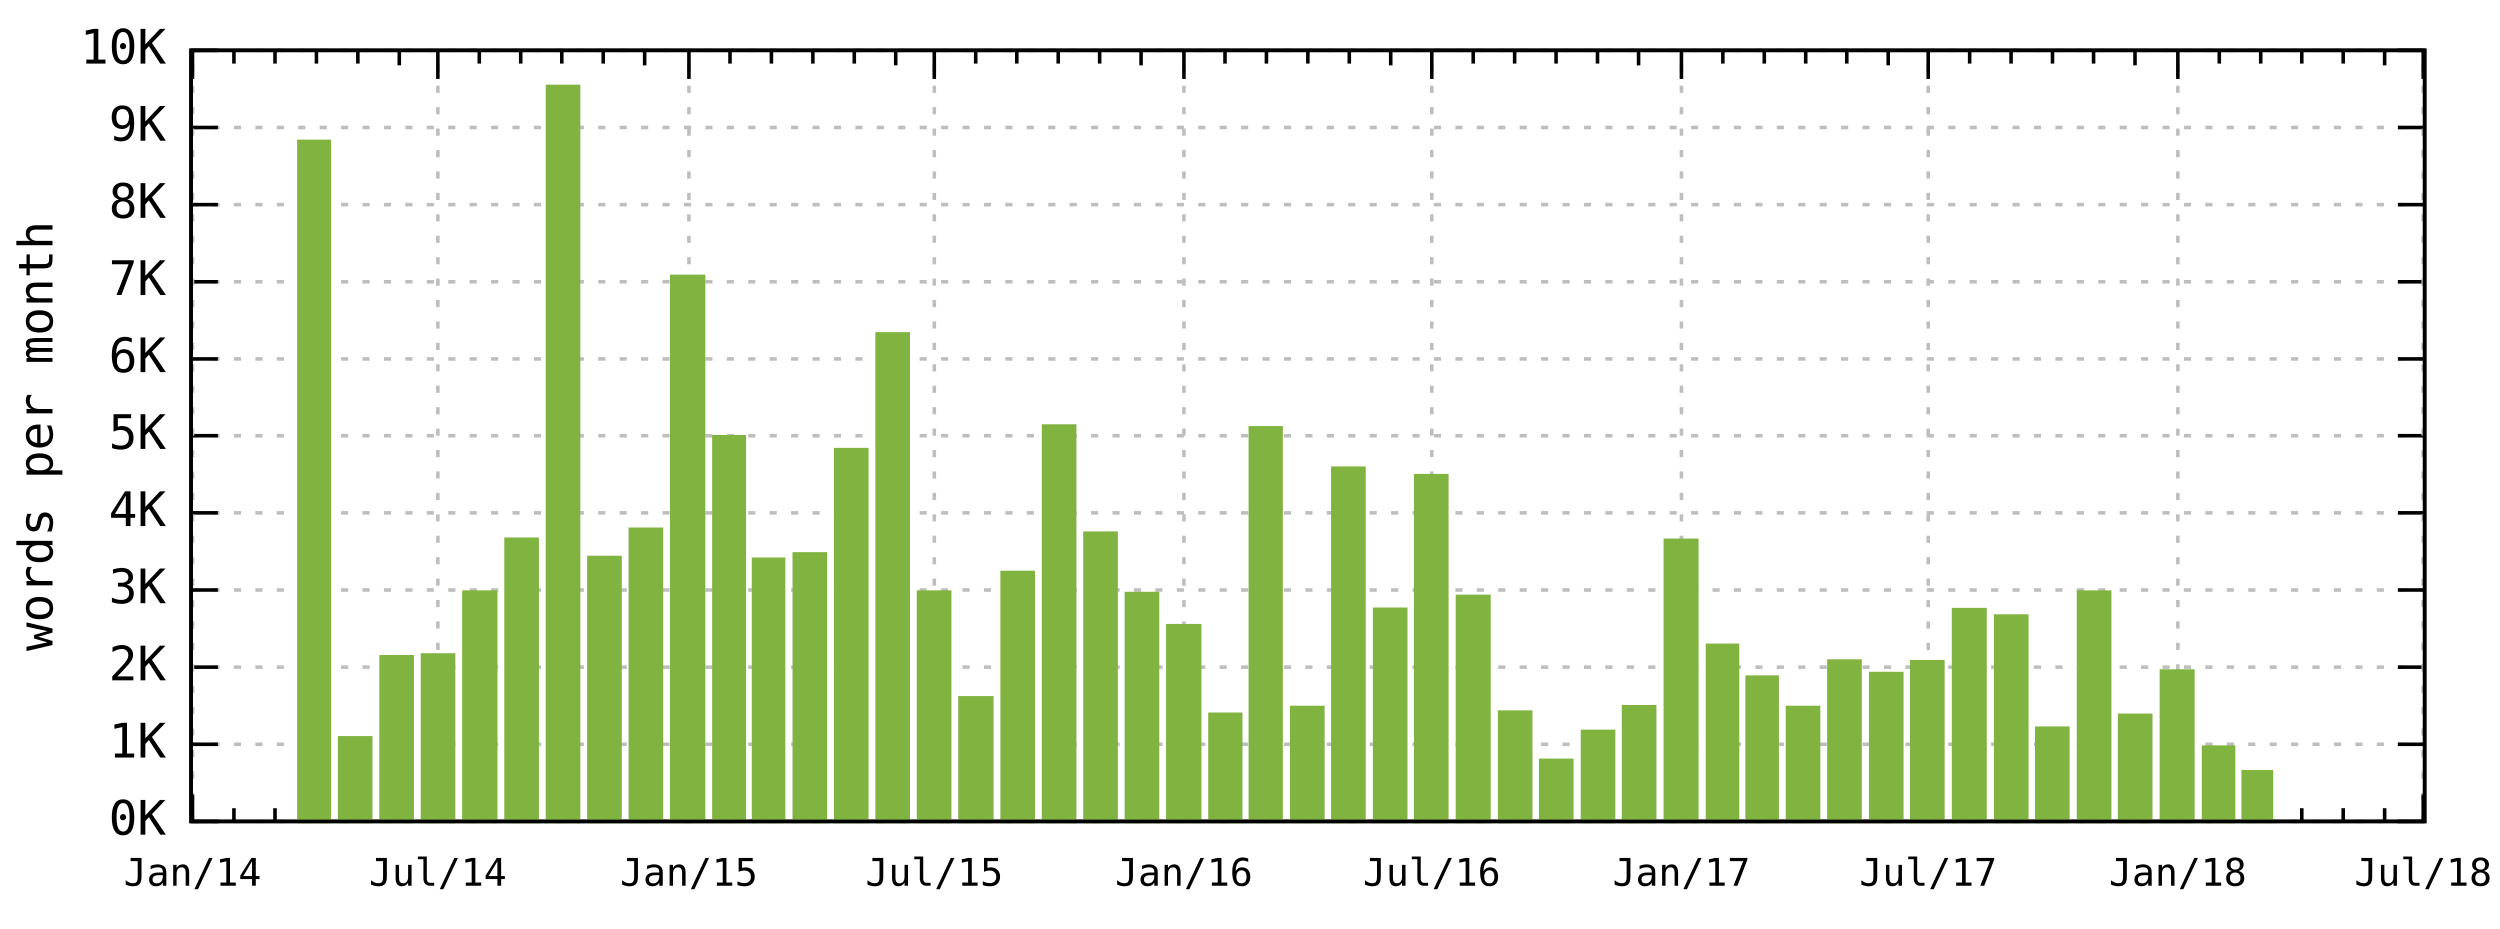
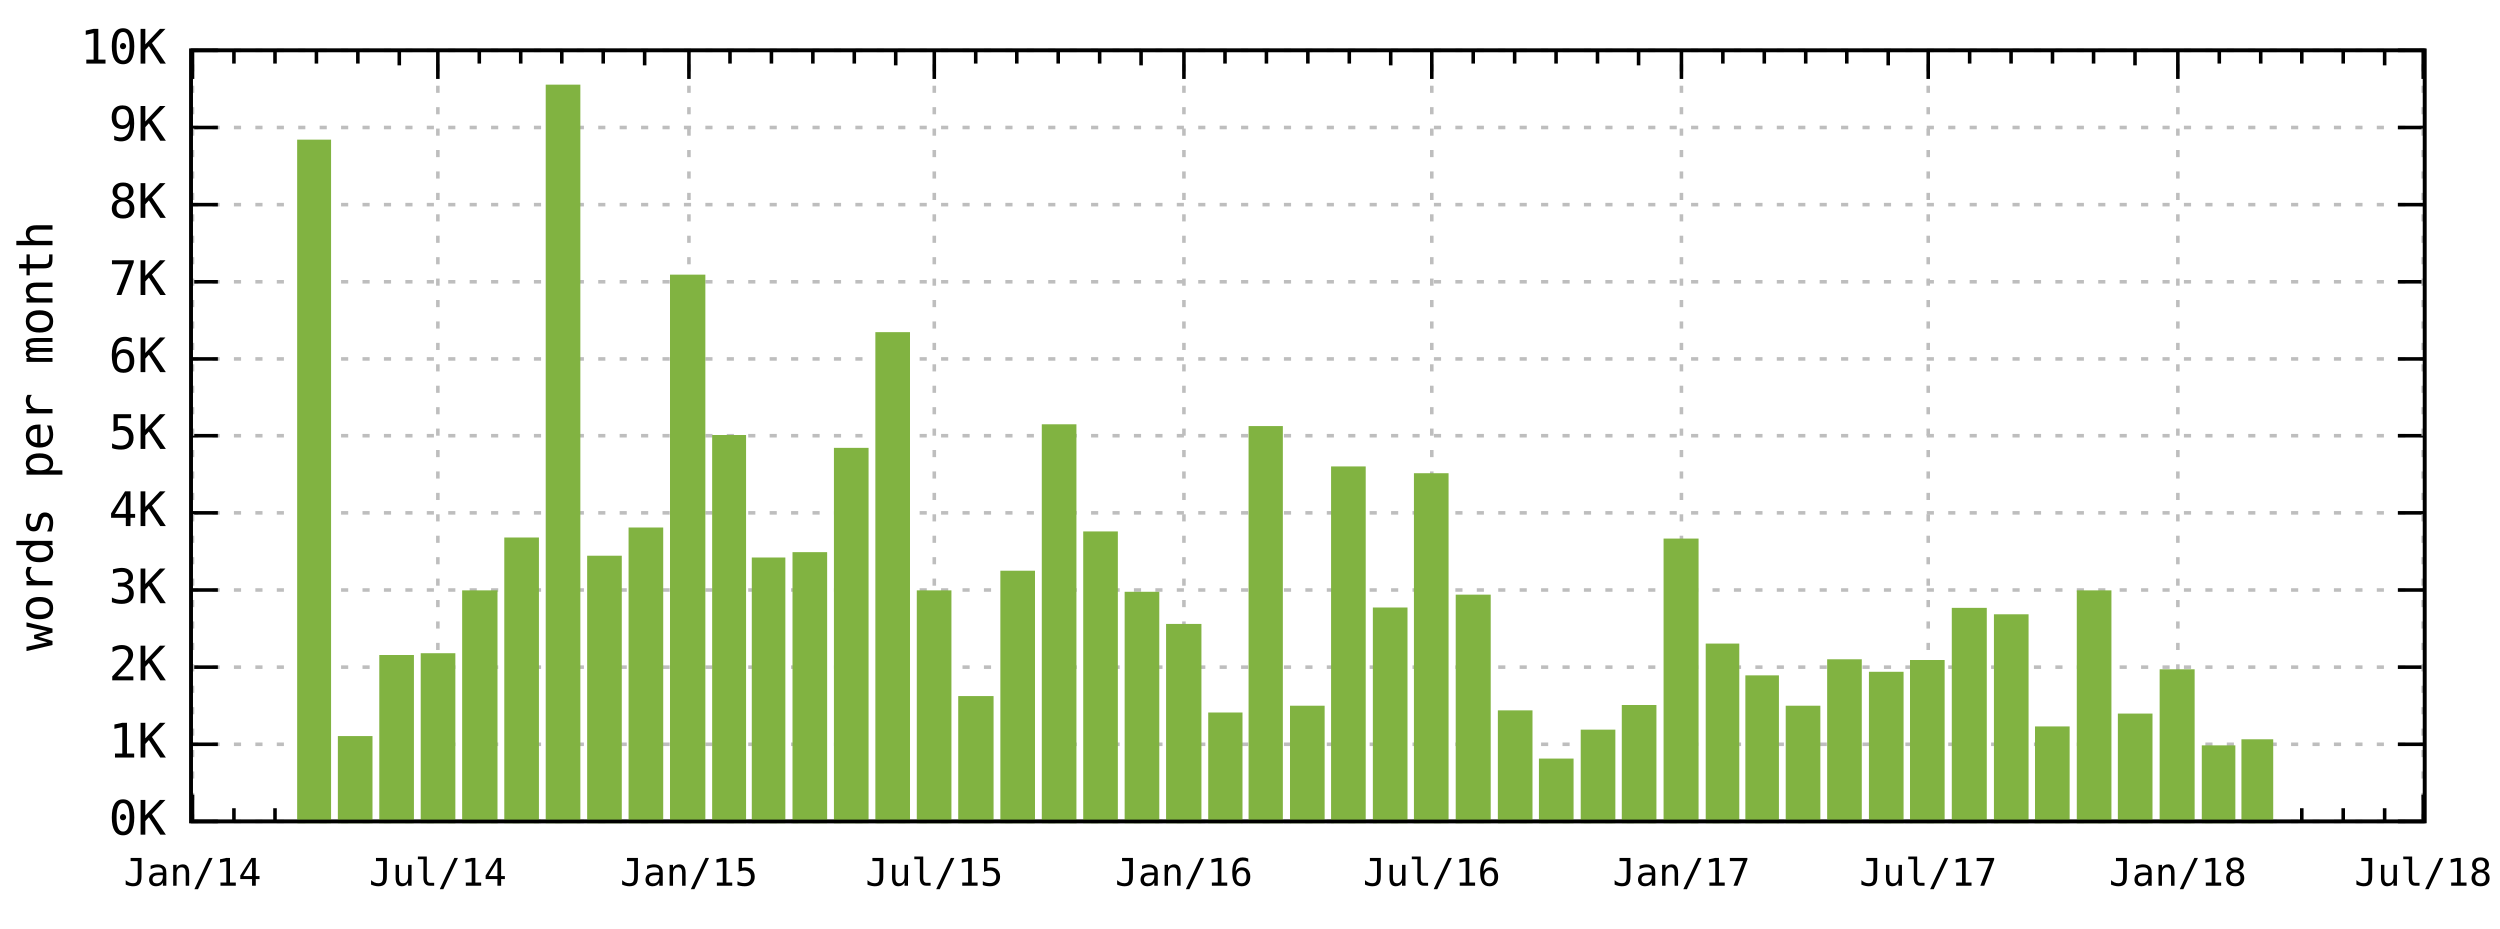
<svg xmlns="http://www.w3.org/2000/svg" xmlns:xlink="http://www.w3.org/1999/xlink" width="700" height="260" viewBox="0 0 700 260">
  <g id="gnuplot_canvas">
    <rect x="0" y="0" width="700" height="260" fill="none" />
    <defs>
      <circle id="gpDot" r="0.5" stroke-width="0.5" />
      <path id="gpPt0" stroke-width="0.267" stroke="currentColor" d="M-1,0 h2 M0,-1 v2" />
      <path id="gpPt1" stroke-width="0.267" stroke="currentColor" d="M-1,-1 L1,1 M1,-1 L-1,1" />
      <path id="gpPt2" stroke-width="0.267" stroke="currentColor" d="M-1,0 L1,0 M0,-1 L0,1 M-1,-1 L1,1 M-1,1 L1,-1" />
      <rect id="gpPt3" stroke-width="0.267" stroke="currentColor" x="-1" y="-1" width="2" height="2" />
      <rect id="gpPt4" stroke-width="0.267" stroke="currentColor" fill="currentColor" x="-1" y="-1" width="2" height="2" />
      <circle id="gpPt5" stroke-width="0.267" stroke="currentColor" cx="0" cy="0" r="1" />
      <use xlink:href="#gpPt5" id="gpPt6" fill="currentColor" stroke="none" />
      <path id="gpPt7" stroke-width="0.267" stroke="currentColor" d="M0,-1.33 L-1.33,0.67 L1.33,0.67 z" />
      <use xlink:href="#gpPt7" id="gpPt8" fill="currentColor" stroke="none" />
      <use xlink:href="#gpPt7" id="gpPt9" stroke="currentColor" transform="rotate(180)" />
      <use xlink:href="#gpPt9" id="gpPt10" fill="currentColor" stroke="none" />
      <use xlink:href="#gpPt3" id="gpPt11" stroke="currentColor" transform="rotate(45)" />
      <use xlink:href="#gpPt11" id="gpPt12" fill="currentColor" stroke="none" />
    </defs>
    <g style="fill:none; color:white; stroke:currentColor; stroke-width:1.00; stroke-linecap:butt; stroke-linejoin:miter">
</g>
    <g style="fill:none; color:black; stroke:currentColor; stroke-width:1.00; stroke-linecap:butt; stroke-linejoin:miter">
</g>
    <g style="fill:none; color:gray; stroke:currentColor; stroke-width:1.00; stroke-linecap:butt; stroke-linejoin:miter">
      <path stroke="rgb(190, 190, 190)" stroke-dasharray=" 2,4" class="gridline" d="M53.5,230.0 L678.9,230.0  h0.01" />
    </g>
    <g style="fill:none; color:black; stroke:currentColor; stroke-width:1.00; stroke-linecap:butt; stroke-linejoin:miter">
      <path stroke="black" d="M53.5,230.0 L61.0,230.0 M678.9,230.0 L671.4,230.0  h0.01" />
      <g transform="translate(46.5,233.7)" style="stroke:none; fill:rgb(0,0,0); font-family:monospace; font-size:10.00pt; text-anchor:end">
        <text>0K</text>
      </g>
    </g>
    <g style="fill:none; color:gray; stroke:currentColor; stroke-width:1.00; stroke-linecap:butt; stroke-linejoin:miter">
      <path stroke="rgb(190, 190, 190)" stroke-dasharray=" 2,4" class="gridline" d="M53.5,208.4 L678.9,208.4  h0.01" />
    </g>
    <g style="fill:none; color:black; stroke:currentColor; stroke-width:1.00; stroke-linecap:butt; stroke-linejoin:miter">
      <path stroke="black" d="M53.5,208.4 L61.0,208.4 M678.9,208.4 L671.4,208.4  h0.01" />
      <g transform="translate(46.5,212.1)" style="stroke:none; fill:rgb(0,0,0); font-family:monospace; font-size:10.00pt; text-anchor:end">
        <text>1K</text>
      </g>
    </g>
    <g style="fill:none; color:gray; stroke:currentColor; stroke-width:1.00; stroke-linecap:butt; stroke-linejoin:miter">
      <path stroke="rgb(190, 190, 190)" stroke-dasharray=" 2,4" class="gridline" d="M53.5,186.8 L678.9,186.8  h0.01" />
    </g>
    <g style="fill:none; color:black; stroke:currentColor; stroke-width:1.00; stroke-linecap:butt; stroke-linejoin:miter">
      <path stroke="black" d="M53.5,186.8 L61.0,186.8 M678.9,186.8 L671.4,186.8  h0.01" />
      <g transform="translate(46.5,190.5)" style="stroke:none; fill:rgb(0,0,0); font-family:monospace; font-size:10.00pt; text-anchor:end">
        <text>2K</text>
      </g>
    </g>
    <g style="fill:none; color:gray; stroke:currentColor; stroke-width:1.00; stroke-linecap:butt; stroke-linejoin:miter">
      <path stroke="rgb(190, 190, 190)" stroke-dasharray=" 2,4" class="gridline" d="M53.5,165.2 L678.9,165.2  h0.01" />
    </g>
    <g style="fill:none; color:black; stroke:currentColor; stroke-width:1.00; stroke-linecap:butt; stroke-linejoin:miter">
      <path stroke="black" d="M53.5,165.2 L61.0,165.2 M678.9,165.2 L671.4,165.2  h0.01" />
      <g transform="translate(46.5,168.9)" style="stroke:none; fill:rgb(0,0,0); font-family:monospace; font-size:10.00pt; text-anchor:end">
        <text>3K</text>
      </g>
    </g>
    <g style="fill:none; color:gray; stroke:currentColor; stroke-width:1.00; stroke-linecap:butt; stroke-linejoin:miter">
      <path stroke="rgb(190, 190, 190)" stroke-dasharray=" 2,4" class="gridline" d="M53.5,143.6 L678.9,143.6  h0.01" />
    </g>
    <g style="fill:none; color:black; stroke:currentColor; stroke-width:1.00; stroke-linecap:butt; stroke-linejoin:miter">
      <path stroke="black" d="M53.5,143.6 L61.0,143.6 M678.9,143.6 L671.4,143.6  h0.01" />
      <g transform="translate(46.5,147.3)" style="stroke:none; fill:rgb(0,0,0); font-family:monospace; font-size:10.00pt; text-anchor:end">
        <text>4K</text>
      </g>
    </g>
    <g style="fill:none; color:gray; stroke:currentColor; stroke-width:1.00; stroke-linecap:butt; stroke-linejoin:miter">
      <path stroke="rgb(190, 190, 190)" stroke-dasharray=" 2,4" class="gridline" d="M53.5,122.0 L678.9,122.0  h0.01" />
    </g>
    <g style="fill:none; color:black; stroke:currentColor; stroke-width:1.00; stroke-linecap:butt; stroke-linejoin:miter">
      <path stroke="black" d="M53.5,122.0 L61.0,122.0 M678.9,122.0 L671.4,122.0  h0.01" />
      <g transform="translate(46.5,125.7)" style="stroke:none; fill:rgb(0,0,0); font-family:monospace; font-size:10.00pt; text-anchor:end">
        <text>5K</text>
      </g>
    </g>
    <g style="fill:none; color:gray; stroke:currentColor; stroke-width:1.00; stroke-linecap:butt; stroke-linejoin:miter">
      <path stroke="rgb(190, 190, 190)" stroke-dasharray=" 2,4" class="gridline" d="M53.5,100.5 L678.9,100.5  h0.01" />
    </g>
    <g style="fill:none; color:black; stroke:currentColor; stroke-width:1.00; stroke-linecap:butt; stroke-linejoin:miter">
      <path stroke="black" d="M53.5,100.5 L61.0,100.5 M678.9,100.5 L671.4,100.5  h0.01" />
      <g transform="translate(46.5,104.2)" style="stroke:none; fill:rgb(0,0,0); font-family:monospace; font-size:10.00pt; text-anchor:end">
        <text>6K</text>
      </g>
    </g>
    <g style="fill:none; color:gray; stroke:currentColor; stroke-width:1.00; stroke-linecap:butt; stroke-linejoin:miter">
      <path stroke="rgb(190, 190, 190)" stroke-dasharray=" 2,4" class="gridline" d="M53.5,78.9 L678.9,78.9  h0.01" />
    </g>
    <g style="fill:none; color:black; stroke:currentColor; stroke-width:1.00; stroke-linecap:butt; stroke-linejoin:miter">
      <path stroke="black" d="M53.5,78.9 L61.0,78.9 M678.9,78.9 L671.4,78.9  h0.01" />
      <g transform="translate(46.5,82.6)" style="stroke:none; fill:rgb(0,0,0); font-family:monospace; font-size:10.00pt; text-anchor:end">
        <text>7K</text>
      </g>
    </g>
    <g style="fill:none; color:gray; stroke:currentColor; stroke-width:1.00; stroke-linecap:butt; stroke-linejoin:miter">
      <path stroke="rgb(190, 190, 190)" stroke-dasharray=" 2,4" class="gridline" d="M53.5,57.3 L678.9,57.3  h0.01" />
    </g>
    <g style="fill:none; color:black; stroke:currentColor; stroke-width:1.00; stroke-linecap:butt; stroke-linejoin:miter">
      <path stroke="black" d="M53.5,57.3 L61.0,57.3 M678.9,57.3 L671.4,57.3  h0.01" />
      <g transform="translate(46.5,61.0)" style="stroke:none; fill:rgb(0,0,0); font-family:monospace; font-size:10.00pt; text-anchor:end">
        <text>8K</text>
      </g>
    </g>
    <g style="fill:none; color:gray; stroke:currentColor; stroke-width:1.00; stroke-linecap:butt; stroke-linejoin:miter">
      <path stroke="rgb(190, 190, 190)" stroke-dasharray=" 2,4" class="gridline" d="M53.5,35.7 L678.9,35.7  h0.01" />
    </g>
    <g style="fill:none; color:black; stroke:currentColor; stroke-width:1.00; stroke-linecap:butt; stroke-linejoin:miter">
      <path stroke="black" d="M53.5,35.7 L61.0,35.7 M678.9,35.7 L671.4,35.7  h0.01" />
      <g transform="translate(46.5,39.4)" style="stroke:none; fill:rgb(0,0,0); font-family:monospace; font-size:10.00pt; text-anchor:end">
        <text>9K</text>
      </g>
    </g>
    <g style="fill:none; color:gray; stroke:currentColor; stroke-width:1.00; stroke-linecap:butt; stroke-linejoin:miter">
      <path stroke="rgb(190, 190, 190)" stroke-dasharray=" 2,4" class="gridline" d="M53.5,14.1 L678.9,14.1  h0.01" />
    </g>
    <g style="fill:none; color:black; stroke:currentColor; stroke-width:1.00; stroke-linecap:butt; stroke-linejoin:miter">
      <path stroke="black" d="M53.5,14.1 L61.0,14.1 M678.9,14.1 L671.4,14.1  h0.01" />
      <g transform="translate(46.5,17.8)" style="stroke:none; fill:rgb(0,0,0); font-family:monospace; font-size:10.00pt; text-anchor:end">
        <text>10K</text>
      </g>
    </g>
    <g style="fill:none; color:gray; stroke:currentColor; stroke-width:1.00; stroke-linecap:butt; stroke-linejoin:miter">
      <path stroke="rgb(190, 190, 190)" stroke-dasharray=" 2,4" class="gridline" d="M53.9,230.0 L53.9,14.1  h0.01" />
    </g>
    <g style="fill:none; color:black; stroke:currentColor; stroke-width:1.00; stroke-linecap:butt; stroke-linejoin:miter">
      <path stroke="black" d="M53.9,230.0 L53.9,222.5 M53.9,14.1 L53.9,21.6  h0.01" />
      <g transform="translate(53.9,248.0)" style="stroke:none; fill:rgb(0,0,0); font-family:monospace; font-size:8.00pt; text-anchor:middle">
        <text>Jan/14</text>
      </g>
      <path stroke="black" d="M65.5,230.0 L65.5,226.3 M65.5,14.1 L65.5,17.8 M77.0,230.0 L77.0,226.3 M77.0,14.1 L77.0,17.8    M88.6,230.0 L88.6,226.3 M88.6,14.1 L88.6,17.8 M100.2,230.0 L100.2,226.3 M100.2,14.1 L100.2,17.8    M111.8,230.0 L111.8,226.3 M111.8,14.1 L111.8,17.8  h0.01" />
    </g>
    <g style="fill:none; color:gray; stroke:currentColor; stroke-width:1.00; stroke-linecap:butt; stroke-linejoin:miter">
      <path stroke="rgb(190, 190, 190)" stroke-dasharray=" 2,4" class="gridline" d="M122.6,230.0 L122.6,14.1  h0.01" />
    </g>
    <g style="fill:none; color:black; stroke:currentColor; stroke-width:1.00; stroke-linecap:butt; stroke-linejoin:miter">
      <path stroke="black" d="M122.6,230.0 L122.6,222.5 M122.6,14.1 L122.6,21.6  h0.01" />
      <g transform="translate(122.6,248.0)" style="stroke:none; fill:rgb(0,0,0); font-family:monospace; font-size:8.00pt; text-anchor:middle">
        <text>Jul/14</text>
      </g>
      <path stroke="black" d="M134.2,230.0 L134.2,226.3 M134.2,14.1 L134.2,17.8 M145.8,230.0 L145.8,226.3 M145.8,14.1 L145.8,17.8    M157.3,230.0 L157.3,226.3 M157.3,14.1 L157.3,17.8 M168.9,230.0 L168.9,226.3 M168.9,14.1 L168.9,17.8    M180.5,230.0 L180.5,226.3 M180.5,14.1 L180.5,17.8  h0.01" />
    </g>
    <g style="fill:none; color:gray; stroke:currentColor; stroke-width:1.00; stroke-linecap:butt; stroke-linejoin:miter">
      <path stroke="rgb(190, 190, 190)" stroke-dasharray=" 2,4" class="gridline" d="M192.9,230.0 L192.9,14.1  h0.01" />
    </g>
    <g style="fill:none; color:black; stroke:currentColor; stroke-width:1.00; stroke-linecap:butt; stroke-linejoin:miter">
      <path stroke="black" d="M192.9,230.0 L192.9,222.5 M192.9,14.1 L192.9,21.6  h0.01" />
      <g transform="translate(192.9,248.0)" style="stroke:none; fill:rgb(0,0,0); font-family:monospace; font-size:8.00pt; text-anchor:middle">
        <text>Jan/15</text>
      </g>
      <path stroke="black" d="M204.4,230.0 L204.4,226.3 M204.4,14.1 L204.4,17.8 M216.0,230.0 L216.0,226.3 M216.0,14.1 L216.0,17.8    M227.6,230.0 L227.6,226.3 M227.6,14.1 L227.6,17.8 M239.2,230.0 L239.2,226.3 M239.2,14.1 L239.2,17.8    M250.8,230.0 L250.8,226.3 M250.8,14.1 L250.8,17.8  h0.01" />
    </g>
    <g style="fill:none; color:gray; stroke:currentColor; stroke-width:1.00; stroke-linecap:butt; stroke-linejoin:miter">
      <path stroke="rgb(190, 190, 190)" stroke-dasharray=" 2,4" class="gridline" d="M261.6,230.0 L261.6,14.1  h0.01" />
    </g>
    <g style="fill:none; color:black; stroke:currentColor; stroke-width:1.00; stroke-linecap:butt; stroke-linejoin:miter">
      <path stroke="black" d="M261.6,230.0 L261.6,222.5 M261.6,14.1 L261.6,21.6  h0.01" />
      <g transform="translate(261.6,248.0)" style="stroke:none; fill:rgb(0,0,0); font-family:monospace; font-size:8.00pt; text-anchor:middle">
        <text>Jul/15</text>
      </g>
      <path stroke="black" d="M273.2,230.0 L273.2,226.3 M273.2,14.1 L273.2,17.8 M284.7,230.0 L284.7,226.3 M284.7,14.1 L284.7,17.8    M296.3,230.0 L296.3,226.3 M296.3,14.1 L296.3,17.8 M307.9,230.0 L307.9,226.3 M307.9,14.1 L307.9,17.8    M319.5,230.0 L319.5,226.3 M319.5,14.1 L319.5,17.8  h0.01" />
    </g>
    <g style="fill:none; color:gray; stroke:currentColor; stroke-width:1.00; stroke-linecap:butt; stroke-linejoin:miter">
      <path stroke="rgb(190, 190, 190)" stroke-dasharray=" 2,4" class="gridline" d="M331.5,230.0 L331.5,14.1  h0.01" />
    </g>
    <g style="fill:none; color:black; stroke:currentColor; stroke-width:1.00; stroke-linecap:butt; stroke-linejoin:miter">
      <path stroke="black" d="M331.5,230.0 L331.5,222.5 M331.5,14.1 L331.5,21.6  h0.01" />
      <g transform="translate(331.5,248.0)" style="stroke:none; fill:rgb(0,0,0); font-family:monospace; font-size:8.00pt; text-anchor:middle">
        <text>Jan/16</text>
      </g>
      <path stroke="black" d="M343.0,230.0 L343.0,226.3 M343.0,14.1 L343.0,17.8 M354.6,230.0 L354.6,226.3 M354.6,14.1 L354.6,17.8    M366.2,230.0 L366.2,226.3 M366.2,14.1 L366.2,17.8 M377.8,230.0 L377.8,226.3 M377.8,14.1 L377.8,17.8    M389.4,230.0 L389.4,226.3 M389.4,14.1 L389.4,17.8  h0.01" />
    </g>
    <g style="fill:none; color:gray; stroke:currentColor; stroke-width:1.00; stroke-linecap:butt; stroke-linejoin:miter">
      <path stroke="rgb(190, 190, 190)" stroke-dasharray=" 2,4" class="gridline" d="M400.9,230.0 L400.9,14.1  h0.01" />
    </g>
    <g style="fill:none; color:black; stroke:currentColor; stroke-width:1.00; stroke-linecap:butt; stroke-linejoin:miter">
      <path stroke="black" d="M400.9,230.0 L400.9,222.5 M400.9,14.1 L400.9,21.6  h0.01" />
      <g transform="translate(400.9,248.0)" style="stroke:none; fill:rgb(0,0,0); font-family:monospace; font-size:8.00pt; text-anchor:middle">
        <text>Jul/16</text>
      </g>
      <path stroke="black" d="M412.5,230.0 L412.5,226.3 M412.5,14.1 L412.5,17.8 M424.1,230.0 L424.1,226.3 M424.1,14.1 L424.1,17.8    M435.7,230.0 L435.7,226.3 M435.7,14.1 L435.7,17.8 M447.3,230.0 L447.3,226.3 M447.3,14.1 L447.3,17.8    M458.8,230.0 L458.8,226.3 M458.8,14.1 L458.8,17.8  h0.01" />
    </g>
    <g style="fill:none; color:gray; stroke:currentColor; stroke-width:1.00; stroke-linecap:butt; stroke-linejoin:miter">
      <path stroke="rgb(190, 190, 190)" stroke-dasharray=" 2,4" class="gridline" d="M470.8,230.0 L470.8,14.1  h0.01" />
    </g>
    <g style="fill:none; color:black; stroke:currentColor; stroke-width:1.00; stroke-linecap:butt; stroke-linejoin:miter">
      <path stroke="black" d="M470.8,230.0 L470.8,222.5 M470.8,14.1 L470.8,21.6  h0.01" />
      <g transform="translate(470.8,248.0)" style="stroke:none; fill:rgb(0,0,0); font-family:monospace; font-size:8.00pt; text-anchor:middle">
        <text>Jan/17</text>
      </g>
      <path stroke="black" d="M482.4,230.0 L482.4,226.3 M482.4,14.1 L482.4,17.8 M494.0,230.0 L494.0,226.3 M494.0,14.1 L494.0,17.8    M505.6,230.0 L505.6,226.3 M505.6,14.1 L505.6,17.8 M517.1,230.0 L517.1,226.3 M517.1,14.1 L517.1,17.8    M528.7,230.0 L528.7,226.3 M528.7,14.1 L528.7,17.8  h0.01" />
    </g>
    <g style="fill:none; color:gray; stroke:currentColor; stroke-width:1.00; stroke-linecap:butt; stroke-linejoin:miter">
      <path stroke="rgb(190, 190, 190)" stroke-dasharray=" 2,4" class="gridline" d="M539.9,230.0 L539.9,14.1  h0.01" />
    </g>
    <g style="fill:none; color:black; stroke:currentColor; stroke-width:1.00; stroke-linecap:butt; stroke-linejoin:miter">
      <path stroke="black" d="M539.9,230.0 L539.9,222.5 M539.9,14.1 L539.9,21.6  h0.01" />
      <g transform="translate(539.9,248.0)" style="stroke:none; fill:rgb(0,0,0); font-family:monospace; font-size:8.00pt; text-anchor:middle">
        <text>Jul/17</text>
      </g>
      <path stroke="black" d="M551.5,230.0 L551.5,226.3 M551.5,14.1 L551.5,17.8 M563.1,230.0 L563.1,226.3 M563.1,14.1 L563.1,17.8    M574.7,230.0 L574.7,226.3 M574.7,14.1 L574.7,17.8 M586.2,230.0 L586.2,226.3 M586.2,14.1 L586.2,17.8    M597.8,230.0 L597.8,226.3 M597.8,14.1 L597.8,17.8  h0.01" />
    </g>
    <g style="fill:none; color:gray; stroke:currentColor; stroke-width:1.00; stroke-linecap:butt; stroke-linejoin:miter">
      <path stroke="rgb(190, 190, 190)" stroke-dasharray=" 2,4" class="gridline" d="M609.8,230.0 L609.8,14.1  h0.01" />
    </g>
    <g style="fill:none; color:black; stroke:currentColor; stroke-width:1.00; stroke-linecap:butt; stroke-linejoin:miter">
      <path stroke="black" d="M609.8,230.0 L609.8,222.5 M609.8,14.1 L609.8,21.6  h0.01" />
      <g transform="translate(609.8,248.0)" style="stroke:none; fill:rgb(0,0,0); font-family:monospace; font-size:8.00pt; text-anchor:middle">
        <text>Jan/18</text>
      </g>
      <path stroke="black" d="M621.4,230.0 L621.4,226.3 M621.4,14.1 L621.4,17.8 M633.0,230.0 L633.0,226.3 M633.0,14.1 L633.0,17.8    M644.5,230.0 L644.5,226.3 M644.5,14.1 L644.5,17.8 M656.1,230.0 L656.1,226.3 M656.1,14.1 L656.1,17.8    M667.7,230.0 L667.7,226.3 M667.7,14.1 L667.7,17.8  h0.01" />
    </g>
    <g style="fill:none; color:gray; stroke:currentColor; stroke-width:1.00; stroke-linecap:butt; stroke-linejoin:miter">
      <path stroke="rgb(190, 190, 190)" stroke-dasharray=" 2,4" class="gridline" d="M678.5,230.0 L678.5,14.1  h0.01" />
    </g>
    <g style="fill:none; color:black; stroke:currentColor; stroke-width:1.00; stroke-linecap:butt; stroke-linejoin:miter">
      <path stroke="black" d="M678.5,230.0 L678.5,222.5 M678.5,14.1 L678.5,21.6  h0.01" />
      <g transform="translate(678.5,248.0)" style="stroke:none; fill:rgb(0,0,0); font-family:monospace; font-size:8.00pt; text-anchor:middle">
        <text>Jul/18</text>
      </g>
      <path stroke="black" d="M53.5,14.1 L53.5,230.0 L678.9,230.0 L678.9,14.1 L53.5,14.1 Z  h0.01" />
      <g transform="translate(14.7,122.1) rotate(270)" style="stroke:none; fill:rgb(0,0,0); font-family:monospace; font-size:10.00pt; text-anchor:middle">
        <text>words per month</text>
      </g>
    </g>
    <g id="gnuplot_plot_1">
      <g style="fill:none; color:red; stroke:currentColor; stroke-width:1.00; stroke-linecap:butt; stroke-linejoin:miter">
        <g style="stroke:none; shape-rendering:crispEdges">
          <polygon fill="rgb(129, 179,  65)" points="83.7,230.0 92.3,230.0 92.3,39.5 83.7,39.5 " />
        </g>
        <path stroke="rgb(129, 179,  65)" d="M83.7,230.0 L83.7,39.6 L92.2,39.6 L92.2,230.0 L83.7,230.0 Z  h0.01" />
        <g style="stroke:none; shape-rendering:crispEdges">
          <polygon fill="rgb(129, 179,  65)" points="95.1,230.0 103.9,230.0 103.9,206.5 95.1,206.5 " />
        </g>
        <path stroke="rgb(129, 179,  65)" d="M95.1,230.0 L95.1,206.6 L103.8,206.6 L103.8,230.0 L95.1,230.0 Z  h0.01" />
        <g style="stroke:none; shape-rendering:crispEdges">
          <polygon fill="rgb(129, 179,  65)" points="106.7,230.0 115.5,230.0 115.5,183.8 106.7,183.8 " />
        </g>
        <path stroke="rgb(129, 179,  65)" d="M106.7,230.0 L106.7,183.9 L115.4,183.9 L115.4,230.0 L106.7,230.0 Z  h0.01" />
        <g style="stroke:none; shape-rendering:crispEdges">
          <polygon fill="rgb(129, 179,  65)" points="118.3,230.0 127.1,230.0 127.1,183.3 118.3,183.3 " />
        </g>
        <path stroke="rgb(129, 179,  65)" d="M118.3,230.0 L118.3,183.4 L127.0,183.4 L127.0,230.0 L118.3,230.0 Z  h0.01" />
        <g style="stroke:none; shape-rendering:crispEdges">
          <polygon fill="rgb(129, 179,  65)" points="129.9,230.0 138.9,230.0 138.9,165.7 129.9,165.7 " />
        </g>
        <path stroke="rgb(129, 179,  65)" d="M129.9,230.0 L129.9,165.8 L138.8,165.8 L138.8,230.0 L129.9,230.0 Z  h0.01" />
        <g style="stroke:none; shape-rendering:crispEdges">
          <polygon fill="rgb(129, 179,  65)" points="141.7,230.0 150.5,230.0 150.5,150.9 141.7,150.9 " />
        </g>
        <path stroke="rgb(129, 179,  65)" d="M141.7,230.0 L141.7,151.0 L150.4,151.0 L150.4,230.0 L141.7,230.0 Z  h0.01" />
        <g style="stroke:none; shape-rendering:crispEdges">
          <polygon fill="rgb(129, 179,  65)" points="153.3,230.0 162.1,230.0 162.1,24.1 153.3,24.1 " />
        </g>
        <path stroke="rgb(129, 179,  65)" d="M153.3,230.0 L153.3,24.2 L162.0,24.2 L162.0,230.0 L153.3,230.0 Z  h0.01" />
        <g style="stroke:none; shape-rendering:crispEdges">
          <polygon fill="rgb(129, 179,  65)" points="164.9,230.0 173.7,230.0 173.7,156.0 164.9,156.0 " />
        </g>
        <path stroke="rgb(129, 179,  65)" d="M164.9,230.0 L164.9,156.1 L173.6,156.1 L173.6,230.0 L164.9,230.0 Z  h0.01" />
        <g style="stroke:none; shape-rendering:crispEdges">
          <polygon fill="rgb(129, 179,  65)" points="176.5,230.0 185.3,230.0 185.3,148.1 176.5,148.1 " />
        </g>
        <path stroke="rgb(129, 179,  65)" d="M176.5,230.0 L176.5,148.2 L185.2,148.2 L185.2,230.0 L176.5,230.0 Z  h0.01" />
        <g style="stroke:none; shape-rendering:crispEdges">
          <polygon fill="rgb(129, 179,  65)" points="188.1,230.0 197.1,230.0 197.1,77.3 188.1,77.3 " />
        </g>
        <path stroke="rgb(129, 179,  65)" d="M188.1,230.0 L188.1,77.4 L197.0,77.4 L197.0,230.0 L188.1,230.0 Z  h0.01" />
        <g style="stroke:none; shape-rendering:crispEdges">
          <polygon fill="rgb(129, 179,  65)" points="199.9,230.0 208.5,230.0 208.5,122.2 199.9,122.2 " />
        </g>
        <path stroke="rgb(129, 179,  65)" d="M199.9,230.0 L199.9,122.3 L208.4,122.3 L208.4,230.0 L199.9,230.0 Z  h0.01" />
        <g style="stroke:none; shape-rendering:crispEdges">
          <polygon fill="rgb(129, 179,  65)" points="211.0,230.0 219.5,230.0 219.5,156.5 211.0,156.5 " />
        </g>
        <path stroke="rgb(129, 179,  65)" d="M211.0,230.0 L211.0,156.6 L219.4,156.6 L219.4,230.0 L211.0,230.0 Z  h0.01" />
        <g style="stroke:none; shape-rendering:crispEdges">
          <polygon fill="rgb(129, 179,  65)" points="222.4,230.0 231.2,230.0 231.2,155.0 222.4,155.0 " />
        </g>
        <path stroke="rgb(129, 179,  65)" d="M222.4,230.0 L222.4,155.1 L231.1,155.1 L231.1,230.0 L222.4,230.0 Z  h0.01" />
        <g style="stroke:none; shape-rendering:crispEdges">
          <polygon fill="rgb(129, 179,  65)" points="234.0,230.0 242.8,230.0 242.8,125.8 234.0,125.8 " />
        </g>
        <path stroke="rgb(129, 179,  65)" d="M234.0,230.0 L234.0,125.9 L242.7,125.9 L242.7,230.0 L234.0,230.0 Z  h0.01" />
        <g style="stroke:none; shape-rendering:crispEdges">
          <polygon fill="rgb(129, 179,  65)" points="245.6,230.0 254.4,230.0 254.4,93.4 245.6,93.4 " />
        </g>
        <path stroke="rgb(129, 179,  65)" d="M245.6,230.0 L245.6,93.5 L254.3,93.5 L254.3,230.0 L245.6,230.0 Z  h0.01" />
        <g style="stroke:none; shape-rendering:crispEdges">
          <polygon fill="rgb(129, 179,  65)" points="257.2,230.0 266.0,230.0 266.0,165.7 257.2,165.7 " />
        </g>
        <path stroke="rgb(129, 179,  65)" d="M257.2,230.0 L257.2,165.8 L265.9,165.8 L265.9,230.0 L257.2,230.0 Z  h0.01" />
        <g style="stroke:none; shape-rendering:crispEdges">
          <polygon fill="rgb(129, 179,  65)" points="268.8,230.0 277.8,230.0 277.8,195.3 268.8,195.3 " />
        </g>
        <path stroke="rgb(129, 179,  65)" d="M268.8,230.0 L268.8,195.4 L277.7,195.4 L277.7,230.0 L268.8,230.0 Z  h0.01" />
        <g style="stroke:none; shape-rendering:crispEdges">
          <polygon fill="rgb(129, 179,  65)" points="280.6,230.0 289.4,230.0 289.4,160.2 280.6,160.2 " />
        </g>
        <path stroke="rgb(129, 179,  65)" d="M280.6,230.0 L280.6,160.3 L289.3,160.3 L289.3,230.0 L280.6,230.0 Z  h0.01" />
        <g style="stroke:none; shape-rendering:crispEdges">
          <polygon fill="rgb(129, 179,  65)" points="292.2,230.0 301.0,230.0 301.0,119.2 292.2,119.2 " />
        </g>
        <path stroke="rgb(129, 179,  65)" d="M292.2,230.0 L292.2,119.3 L300.9,119.3 L300.9,230.0 L292.2,230.0 Z  h0.01" />
        <g style="stroke:none; shape-rendering:crispEdges">
          <polygon fill="rgb(129, 179,  65)" points="303.8,230.0 312.6,230.0 312.6,149.2 303.8,149.2 " />
        </g>
        <path stroke="rgb(129, 179,  65)" d="M303.8,230.0 L303.8,149.3 L312.5,149.3 L312.5,230.0 L303.8,230.0 Z  h0.01" />
        <g style="stroke:none; shape-rendering:crispEdges">
          <polygon fill="rgb(129, 179,  65)" points="315.4,230.0 324.2,230.0 324.2,166.1 315.4,166.1 " />
        </g>
        <path stroke="rgb(129, 179,  65)" d="M315.4,230.0 L315.4,166.2 L324.1,166.2 L324.1,230.0 L315.4,230.0 Z  h0.01" />
        <g style="stroke:none; shape-rendering:crispEdges">
          <polygon fill="rgb(129, 179,  65)" points="327.0,230.0 336.0,230.0 336.0,175.1 327.0,175.1 " />
        </g>
        <path stroke="rgb(129, 179,  65)" d="M327.0,230.0 L327.0,175.2 L335.9,175.2 L335.9,230.0 L327.0,230.0 Z  h0.01" />
        <g style="stroke:none; shape-rendering:crispEdges">
          <polygon fill="rgb(129, 179,  65)" points="338.8,230.0 347.5,230.0 347.5,199.9 338.8,199.9 " />
        </g>
        <path stroke="rgb(129, 179,  65)" d="M338.8,230.0 L338.8,200.0 L347.4,200.0 L347.4,230.0 L338.8,230.0 Z  h0.01" />
        <g style="stroke:none; shape-rendering:crispEdges">
          <polygon fill="rgb(129, 179,  65)" points="350.1,230.0 358.8,230.0 358.8,119.7 350.1,119.7 " />
        </g>
        <path stroke="rgb(129, 179,  65)" d="M350.1,230.0 L350.1,119.8 L358.7,119.8 L358.7,230.0 L350.1,230.0 Z  h0.01" />
        <g style="stroke:none; shape-rendering:crispEdges">
          <polygon fill="rgb(129, 179,  65)" points="361.7,230.0 370.5,230.0 370.5,198.0 361.7,198.0 " />
        </g>
        <path stroke="rgb(129, 179,  65)" d="M361.7,230.0 L361.7,198.1 L370.4,198.1 L370.4,230.0 L361.7,230.0 Z  h0.01" />
        <g style="stroke:none; shape-rendering:crispEdges">
          <polygon fill="rgb(129, 179,  65)" points="373.2,230.0 382.0,230.0 382.0,131.0 373.2,131.0 " />
        </g>
        <path stroke="rgb(129, 179,  65)" d="M373.2,230.0 L373.2,131.1 L381.9,131.1 L381.9,230.0 L373.2,230.0 Z  h0.01" />
        <g style="stroke:none; shape-rendering:crispEdges">
          <polygon fill="rgb(129, 179,  65)" points="384.9,230.0 393.7,230.0 393.7,170.5 384.9,170.5 " />
        </g>
        <path stroke="rgb(129, 179,  65)" d="M384.9,230.0 L384.9,170.6 L393.6,170.6 L393.6,230.0 L384.9,230.0 Z  h0.01" />
        <g style="stroke:none; shape-rendering:crispEdges">
-           <polygon fill="rgb(129, 179,  65)" points="396.4,230.0 405.2,230.0 405.2,133.1 396.4,133.1 " />
-         </g>
-         <path stroke="rgb(129, 179,  65)" d="M396.4,230.0 L396.4,133.2 L405.1,133.2 L405.1,230.0 L396.4,230.0 Z  h0.01" />
+           <polygon fill="rgb(129, 179,  65)" points="396.4,230.0 405.2,230.0 405.2,132.9 396.4,132.9 " />
+         </g>
+         <path stroke="rgb(129, 179,  65)" d="M396.4,230.0 L396.4,133.0 L405.1,133.0 L405.1,230.0 L396.4,230.0 Z  h0.01" />
        <g style="stroke:none; shape-rendering:crispEdges">
          <polygon fill="rgb(129, 179,  65)" points="408.1,230.0 417.0,230.0 417.0,166.9 408.1,166.9 " />
        </g>
        <path stroke="rgb(129, 179,  65)" d="M408.1,230.0 L408.1,167.0 L416.9,167.0 L416.9,230.0 L408.1,230.0 Z  h0.01" />
        <g style="stroke:none; shape-rendering:crispEdges">
          <polygon fill="rgb(129, 179,  65)" points="419.9,230.0 428.7,230.0 428.7,199.3 419.9,199.3 " />
        </g>
        <path stroke="rgb(129, 179,  65)" d="M419.9,230.0 L419.9,199.4 L428.6,199.4 L428.6,230.0 L419.9,230.0 Z  h0.01" />
        <g style="stroke:none; shape-rendering:crispEdges">
          <polygon fill="rgb(129, 179,  65)" points="431.4,230.0 440.2,230.0 440.2,212.8 431.4,212.8 " />
        </g>
        <path stroke="rgb(129, 179,  65)" d="M431.4,230.0 L431.4,212.9 L440.1,212.9 L440.1,230.0 L431.4,230.0 Z  h0.01" />
        <g style="stroke:none; shape-rendering:crispEdges">
          <polygon fill="rgb(129, 179,  65)" points="443.1,230.0 451.9,230.0 451.9,204.7 443.1,204.7 " />
        </g>
        <path stroke="rgb(129, 179,  65)" d="M443.1,230.0 L443.1,204.8 L451.8,204.8 L451.8,230.0 L443.1,230.0 Z  h0.01" />
        <g style="stroke:none; shape-rendering:crispEdges">
          <polygon fill="rgb(129, 179,  65)" points="454.6,230.0 463.4,230.0 463.4,197.8 454.6,197.8 " />
        </g>
        <path stroke="rgb(129, 179,  65)" d="M454.6,230.0 L454.6,197.9 L463.3,197.9 L463.3,230.0 L454.6,230.0 Z  h0.01" />
        <g style="stroke:none; shape-rendering:crispEdges">
          <polygon fill="rgb(129, 179,  65)" points="466.3,230.0 475.2,230.0 475.2,151.2 466.3,151.2 " />
        </g>
        <path stroke="rgb(129, 179,  65)" d="M466.3,230.0 L466.3,151.3 L475.1,151.3 L475.1,230.0 L466.3,230.0 Z  h0.01" />
        <g style="stroke:none; shape-rendering:crispEdges">
          <polygon fill="rgb(129, 179,  65)" points="478.1,230.0 486.6,230.0 486.6,180.6 478.1,180.6 " />
        </g>
        <path stroke="rgb(129, 179,  65)" d="M478.1,230.0 L478.1,180.7 L486.5,180.7 L486.5,230.0 L478.1,230.0 Z  h0.01" />
        <g style="stroke:none; shape-rendering:crispEdges">
          <polygon fill="rgb(129, 179,  65)" points="489.2,230.0 497.7,230.0 497.7,189.5 489.2,189.5 " />
        </g>
        <path stroke="rgb(129, 179,  65)" d="M489.2,230.0 L489.2,189.6 L497.6,189.6 L497.6,230.0 L489.2,230.0 Z  h0.01" />
        <g style="stroke:none; shape-rendering:crispEdges">
          <polygon fill="rgb(129, 179,  65)" points="500.5,230.0 509.3,230.0 509.3,198.0 500.5,198.0 " />
        </g>
        <path stroke="rgb(129, 179,  65)" d="M500.5,230.0 L500.5,198.1 L509.2,198.1 L509.2,230.0 L500.5,230.0 Z  h0.01" />
        <g style="stroke:none; shape-rendering:crispEdges">
          <polygon fill="rgb(129, 179,  65)" points="512.1,230.0 520.9,230.0 520.9,185.0 512.1,185.0 " />
        </g>
        <path stroke="rgb(129, 179,  65)" d="M512.1,230.0 L512.1,185.1 L520.8,185.1 L520.8,230.0 L512.1,230.0 Z  h0.01" />
        <g style="stroke:none; shape-rendering:crispEdges">
          <polygon fill="rgb(129, 179,  65)" points="523.8,230.0 532.6,230.0 532.6,188.5 523.8,188.5 " />
        </g>
        <path stroke="rgb(129, 179,  65)" d="M523.8,230.0 L523.8,188.6 L532.5,188.6 L532.5,230.0 L523.8,230.0 Z  h0.01" />
        <g style="stroke:none; shape-rendering:crispEdges">
          <polygon fill="rgb(129, 179,  65)" points="535.3,230.0 544.1,230.0 544.1,185.2 535.3,185.2 " />
        </g>
        <path stroke="rgb(129, 179,  65)" d="M535.3,230.0 L535.3,185.3 L544.0,185.3 L544.0,230.0 L535.3,230.0 Z  h0.01" />
        <g style="stroke:none; shape-rendering:crispEdges">
          <polygon fill="rgb(129, 179,  65)" points="547.0,230.0 555.9,230.0 555.9,170.6 547.0,170.6 " />
        </g>
        <path stroke="rgb(129, 179,  65)" d="M547.0,230.0 L547.0,170.7 L555.8,170.7 L555.8,230.0 L547.0,230.0 Z  h0.01" />
        <g style="stroke:none; shape-rendering:crispEdges">
          <polygon fill="rgb(129, 179,  65)" points="558.8,230.0 567.6,230.0 567.6,172.4 558.8,172.4 " />
        </g>
        <path stroke="rgb(129, 179,  65)" d="M558.8,230.0 L558.8,172.5 L567.5,172.5 L567.5,230.0 L558.8,230.0 Z  h0.01" />
        <g style="stroke:none; shape-rendering:crispEdges">
          <polygon fill="rgb(129, 179,  65)" points="570.3,230.0 579.1,230.0 579.1,203.8 570.3,203.8 " />
        </g>
        <path stroke="rgb(129, 179,  65)" d="M570.3,230.0 L570.3,203.9 L579.0,203.9 L579.0,230.0 L570.3,230.0 Z  h0.01" />
        <g style="stroke:none; shape-rendering:crispEdges">
          <polygon fill="rgb(129, 179,  65)" points="582.0,230.0 590.8,230.0 590.8,165.7 582.0,165.7 " />
        </g>
        <path stroke="rgb(129, 179,  65)" d="M582.0,230.0 L582.0,165.8 L590.7,165.8 L590.7,230.0 L582.0,230.0 Z  h0.01" />
        <g style="stroke:none; shape-rendering:crispEdges">
          <polygon fill="rgb(129, 179,  65)" points="593.5,230.0 602.3,230.0 602.3,200.2 593.5,200.2 " />
        </g>
        <path stroke="rgb(129, 179,  65)" d="M593.5,230.0 L593.5,200.3 L602.2,200.3 L602.2,230.0 L593.5,230.0 Z  h0.01" />
        <g style="stroke:none; shape-rendering:crispEdges">
          <polygon fill="rgb(129, 179,  65)" points="605.2,230.0 614.1,230.0 614.1,187.8 605.2,187.8 " />
        </g>
        <path stroke="rgb(129, 179,  65)" d="M605.2,230.0 L605.2,187.9 L614.0,187.9 L614.0,230.0 L605.2,230.0 Z  h0.01" />
        <g style="stroke:none; shape-rendering:crispEdges">
          <polygon fill="rgb(129, 179,  65)" points="617.0,230.0 625.5,230.0 625.5,209.1 617.0,209.1 " />
        </g>
        <path stroke="rgb(129, 179,  65)" d="M617.0,230.0 L617.0,209.2 L625.4,209.2 L625.4,230.0 L617.0,230.0 Z  h0.01" />
        <g style="stroke:none; shape-rendering:crispEdges">
-           <polygon fill="rgb(129, 179,  65)" points="628.1,230.0 636.1,230.0 636.1,216.0 628.1,216.0 " />
-         </g>
-         <path stroke="rgb(129, 179,  65)" d="M628.1,230.0 L628.1,216.1 L636.0,216.1 L636.0,230.0 L628.1,230.0 Z  h0.01" />
+           <polygon fill="rgb(129, 179,  65)" points="628.1,230.0 636.1,230.0 636.1,207.4 628.1,207.4 " />
+         </g>
+         <path stroke="rgb(129, 179,  65)" d="M628.1,230.0 L628.1,207.5 L636.0,207.5 L636.0,230.0 L628.1,230.0 Z  h0.01" />
      </g>
    </g>
    <g style="fill:none; color:black; stroke:currentColor; stroke-width:1.00; stroke-linecap:butt; stroke-linejoin:miter">
      <path stroke="black" d="M53.5,14.1 L53.5,230.0 L678.9,230.0 L678.9,14.1 L53.5,14.1 Z  h0.01" />
    </g>
  </g>
</svg>
